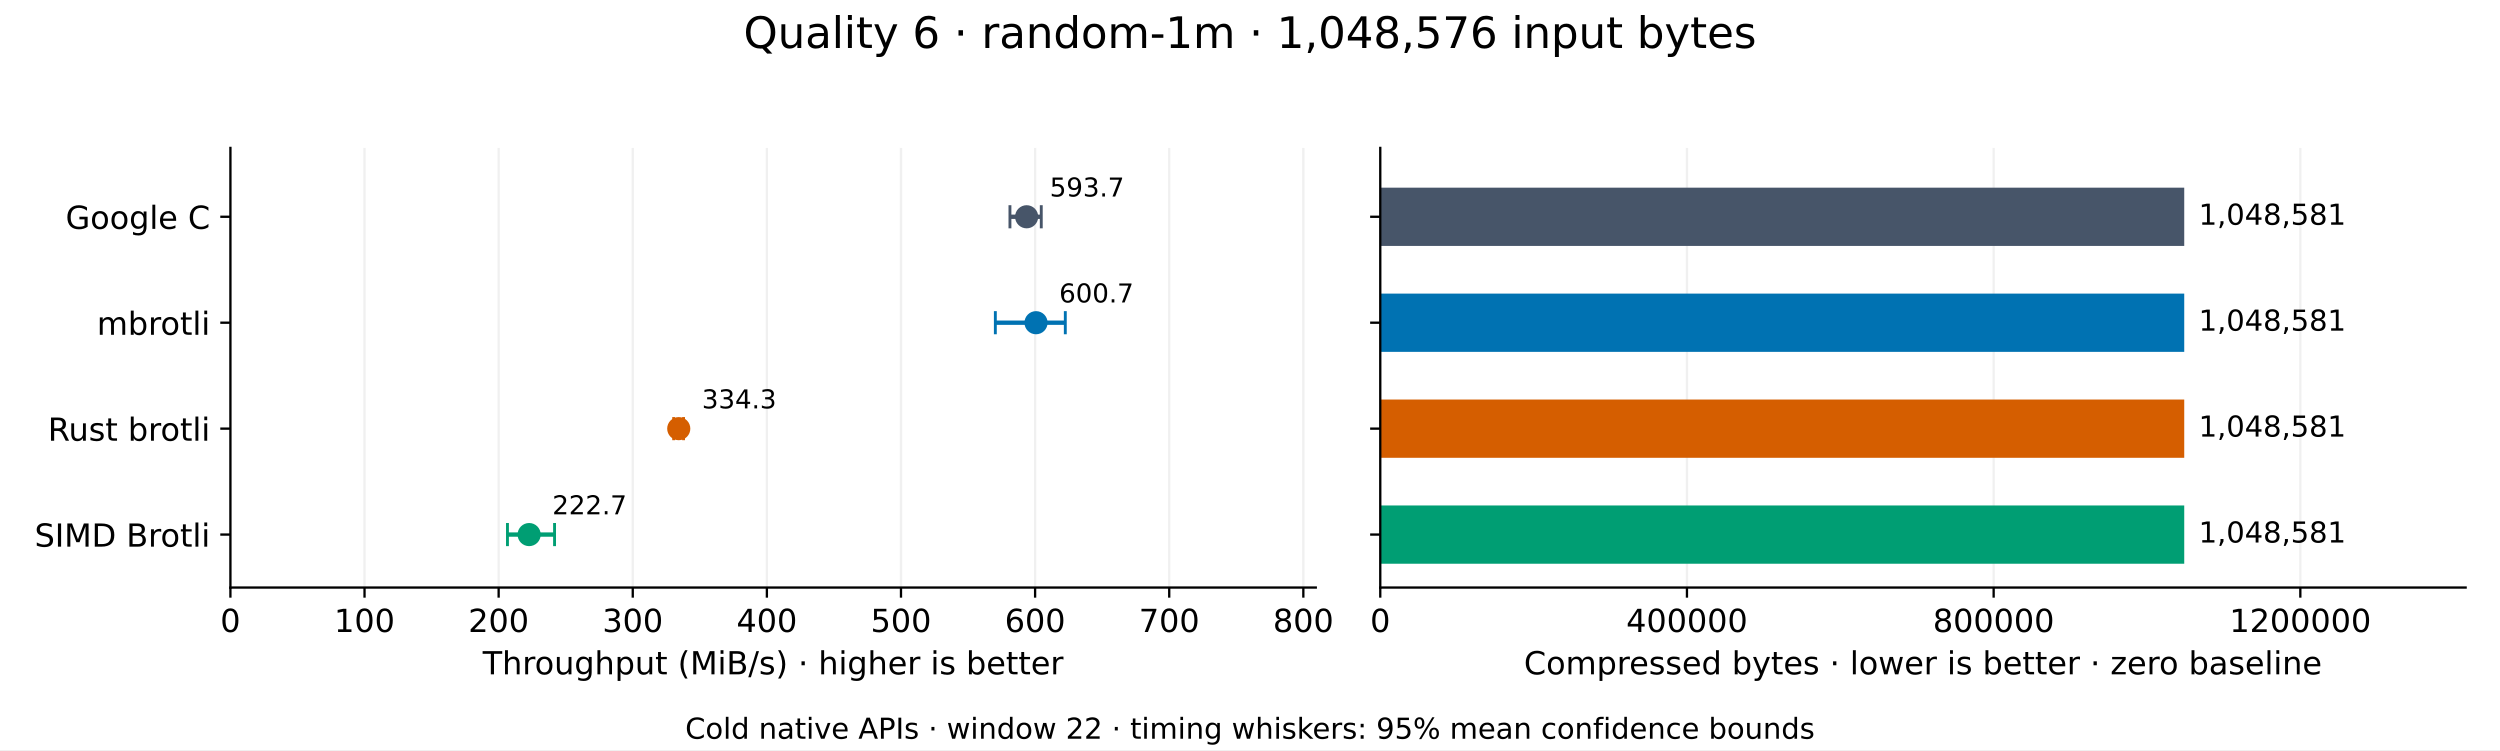
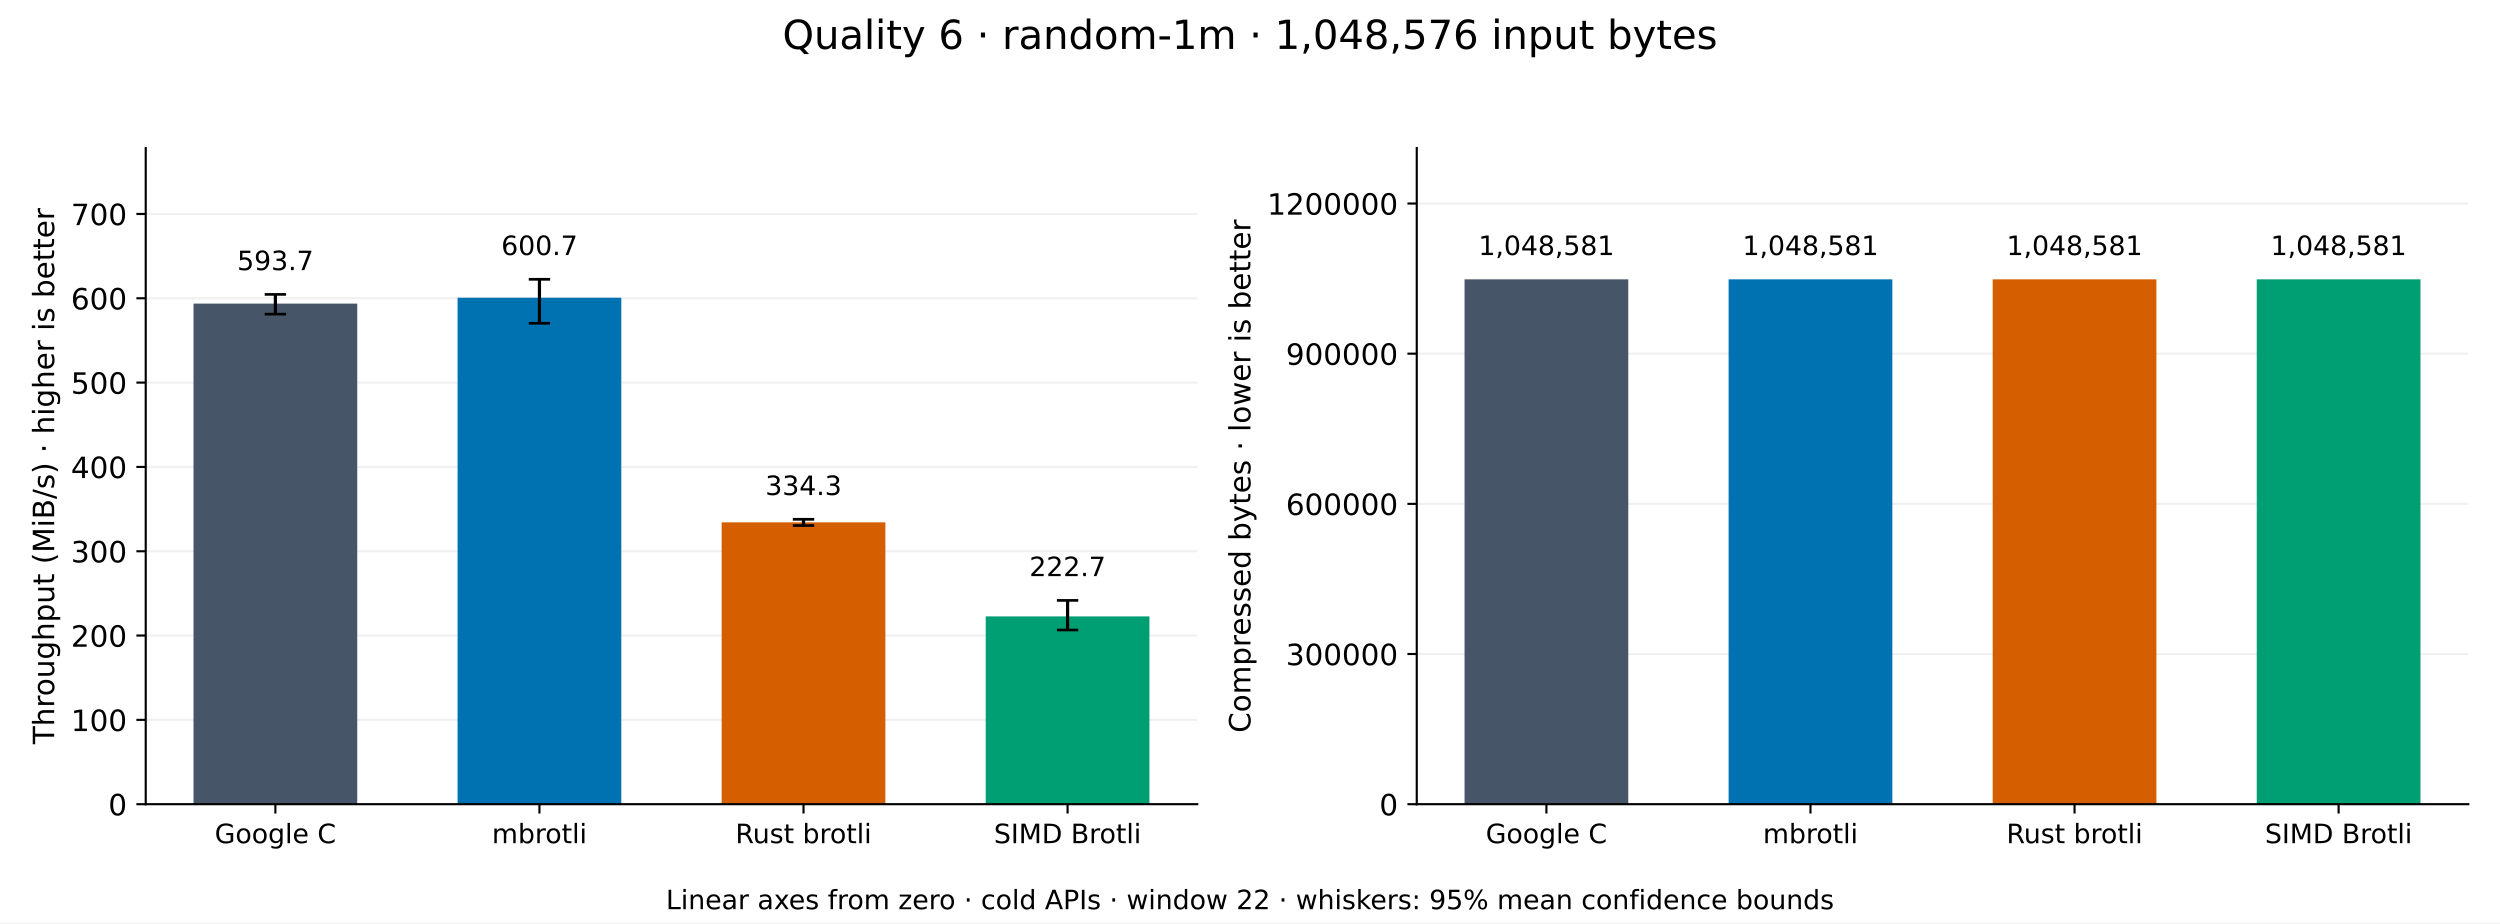
- <svg xmlns="http://www.w3.org/2000/svg" xmlns:xlink="http://www.w3.org/1999/xlink" width="864pt" height="259.2pt" viewBox="0 0 864 259.2" version="1.1">
+ <svg xmlns="http://www.w3.org/2000/svg" xmlns:xlink="http://www.w3.org/1999/xlink" width="936pt" height="345.6pt" viewBox="0 0 936 345.6" version="1.1">
  <defs>
    <style type="text/css">*{stroke-linejoin: round; stroke-linecap: butt}</style>
  </defs>
  <g id="figure_1">
    <g id="patch_1">
-       <path d="M 0 259.2  L 864 259.2  L 864 0  L 0 0  z " style="fill: #ffffff" />
+       <path d="M 0 345.6  L 936 345.6  L 936 0  L 0 0  z " style="fill: #ffffff" />
    </g>
    <g id="axes_1">
      <g id="patch_2">
-         <path d="M 79.63 203.056  L 454.731 203.056  L 454.731 51.12  L 79.63 51.12  z " style="fill: #ffffff" />
+         <path d="M 54.56 301.088  L 448.245 301.088  L 448.245 55.44  L 54.56 55.44  z " style="fill: #ffffff" />
      </g>
      <g id="matplotlib.axis_1">
        <g id="xtick_1">
          <g id="line2d_1">
-             <path d="M 79.63 203.056  L 79.63 51.12  " clip-path="url(#p9a1b1572ec)" style="fill: none; stroke: #b0b0b0; stroke-opacity: 0.18; stroke-width: 0.8; stroke-linecap: square" />
-           </g>
-           <g id="line2d_2">
            <defs>
              <path id="m3d63aaa0ea" d="M 0 0  L 0 3.5  " style="stroke: #000000; stroke-width: 0.8" />
            </defs>
            <g>
-               <use xlink:href="#m3d63aaa0ea" x="79.63" y="203.056" style="stroke: #000000; stroke-width: 0.8" />
+               <use xlink:href="#m3d63aaa0ea" x="103.103" y="301.088" style="stroke: #000000; stroke-width: 0.8" />
            </g>
          </g>
          <g id="text_1">
-             <text style="font-size: 11px; font-family: 'DejaVu Sans', 'Bitstream Vera Sans', 'Computer Modern Sans Serif', 'Lucida Grande', 'Verdana', 'Geneva', 'Lucid', 'Arial', 'Helvetica', 'Avant Garde', sans-serif; text-anchor: middle" x="79.63" y="218.414" transform="rotate(-0 79.63 218.4143)">0</text>
+             <text style="font-size: 10px; font-family: 'DejaVu Sans', 'Bitstream Vera Sans', 'Computer Modern Sans Serif', 'Lucida Grande', 'Verdana', 'Geneva', 'Lucid', 'Arial', 'Helvetica', 'Avant Garde', sans-serif; text-anchor: middle" x="103.103" y="315.686" transform="rotate(-0 103.1033 315.6864)">Google C</text>
          </g>
        </g>
        <g id="xtick_2">
+           <g id="line2d_2">
+             <g>
+               <use xlink:href="#m3d63aaa0ea" x="201.969" y="301.088" style="stroke: #000000; stroke-width: 0.8" />
+             </g>
+           </g>
+           <g id="text_2">
+             <text style="font-size: 10px; font-family: 'DejaVu Sans', 'Bitstream Vera Sans', 'Computer Modern Sans Serif', 'Lucida Grande', 'Verdana', 'Geneva', 'Lucid', 'Arial', 'Helvetica', 'Avant Garde', sans-serif; text-anchor: middle" x="201.969" y="315.686" transform="rotate(-0 201.9694 315.6864)">mbrotli</text>
+           </g>
+         </g>
+         <g id="xtick_3">
          <g id="line2d_3">
-             <path d="M 125.98 203.056  L 125.98 51.12  " clip-path="url(#p9a1b1572ec)" style="fill: none; stroke: #b0b0b0; stroke-opacity: 0.18; stroke-width: 0.8; stroke-linecap: square" />
-           </g>
+             <g>
+               <use xlink:href="#m3d63aaa0ea" x="300.836" y="301.088" style="stroke: #000000; stroke-width: 0.8" />
+             </g>
+           </g>
+           <g id="text_3">
+             <text style="font-size: 10px; font-family: 'DejaVu Sans', 'Bitstream Vera Sans', 'Computer Modern Sans Serif', 'Lucida Grande', 'Verdana', 'Geneva', 'Lucid', 'Arial', 'Helvetica', 'Avant Garde', sans-serif; text-anchor: middle" x="300.836" y="315.686" transform="rotate(-0 300.8356 315.6864)">Rust brotli</text>
+           </g>
+         </g>
+         <g id="xtick_4">
          <g id="line2d_4">
            <g>
-               <use xlink:href="#m3d63aaa0ea" x="125.98" y="203.056" style="stroke: #000000; stroke-width: 0.8" />
-             </g>
-           </g>
-           <g id="text_2">
-             <text style="font-size: 11px; font-family: 'DejaVu Sans', 'Bitstream Vera Sans', 'Computer Modern Sans Serif', 'Lucida Grande', 'Verdana', 'Geneva', 'Lucid', 'Arial', 'Helvetica', 'Avant Garde', sans-serif; text-anchor: middle" x="125.98" y="218.414" transform="rotate(-0 125.9804 218.4143)">100</text>
-           </g>
-         </g>
-         <g id="xtick_3">
-           <g id="line2d_5">
-             <path d="M 172.331 203.056  L 172.331 51.12  " clip-path="url(#p9a1b1572ec)" style="fill: none; stroke: #b0b0b0; stroke-opacity: 0.18; stroke-width: 0.8; stroke-linecap: square" />
-           </g>
-           <g id="line2d_6">
-             <g>
-               <use xlink:href="#m3d63aaa0ea" x="172.331" y="203.056" style="stroke: #000000; stroke-width: 0.8" />
-             </g>
-           </g>
-           <g id="text_3">
-             <text style="font-size: 11px; font-family: 'DejaVu Sans', 'Bitstream Vera Sans', 'Computer Modern Sans Serif', 'Lucida Grande', 'Verdana', 'Geneva', 'Lucid', 'Arial', 'Helvetica', 'Avant Garde', sans-serif; text-anchor: middle" x="172.331" y="218.414" transform="rotate(-0 172.3308 218.4143)">200</text>
-           </g>
-         </g>
-         <g id="xtick_4">
-           <g id="line2d_7">
-             <path d="M 218.681 203.056  L 218.681 51.12  " clip-path="url(#p9a1b1572ec)" style="fill: none; stroke: #b0b0b0; stroke-opacity: 0.18; stroke-width: 0.8; stroke-linecap: square" />
-           </g>
-           <g id="line2d_8">
-             <g>
-               <use xlink:href="#m3d63aaa0ea" x="218.681" y="203.056" style="stroke: #000000; stroke-width: 0.8" />
+               <use xlink:href="#m3d63aaa0ea" x="399.702" y="301.088" style="stroke: #000000; stroke-width: 0.8" />
            </g>
          </g>
          <g id="text_4">
-             <text style="font-size: 11px; font-family: 'DejaVu Sans', 'Bitstream Vera Sans', 'Computer Modern Sans Serif', 'Lucida Grande', 'Verdana', 'Geneva', 'Lucid', 'Arial', 'Helvetica', 'Avant Garde', sans-serif; text-anchor: middle" x="218.681" y="218.414" transform="rotate(-0 218.6812 218.4143)">300</text>
-           </g>
-         </g>
-         <g id="xtick_5">
-           <g id="line2d_9">
-             <path d="M 265.032 203.056  L 265.032 51.12  " clip-path="url(#p9a1b1572ec)" style="fill: none; stroke: #b0b0b0; stroke-opacity: 0.18; stroke-width: 0.8; stroke-linecap: square" />
-           </g>
-           <g id="line2d_10">
-             <g>
-               <use xlink:href="#m3d63aaa0ea" x="265.032" y="203.056" style="stroke: #000000; stroke-width: 0.8" />
-             </g>
-           </g>
-           <g id="text_5">
-             <text style="font-size: 11px; font-family: 'DejaVu Sans', 'Bitstream Vera Sans', 'Computer Modern Sans Serif', 'Lucida Grande', 'Verdana', 'Geneva', 'Lucid', 'Arial', 'Helvetica', 'Avant Garde', sans-serif; text-anchor: middle" x="265.032" y="218.414" transform="rotate(-0 265.0316 218.4143)">400</text>
-           </g>
-         </g>
-         <g id="xtick_6">
-           <g id="line2d_11">
-             <path d="M 311.382 203.056  L 311.382 51.12  " clip-path="url(#p9a1b1572ec)" style="fill: none; stroke: #b0b0b0; stroke-opacity: 0.18; stroke-width: 0.8; stroke-linecap: square" />
-           </g>
-           <g id="line2d_12">
-             <g>
-               <use xlink:href="#m3d63aaa0ea" x="311.382" y="203.056" style="stroke: #000000; stroke-width: 0.8" />
-             </g>
-           </g>
-           <g id="text_6">
-             <text style="font-size: 11px; font-family: 'DejaVu Sans', 'Bitstream Vera Sans', 'Computer Modern Sans Serif', 'Lucida Grande', 'Verdana', 'Geneva', 'Lucid', 'Arial', 'Helvetica', 'Avant Garde', sans-serif; text-anchor: middle" x="311.382" y="218.414" transform="rotate(-0 311.382 218.4143)">500</text>
-           </g>
-         </g>
-         <g id="xtick_7">
-           <g id="line2d_13">
-             <path d="M 357.732 203.056  L 357.732 51.12  " clip-path="url(#p9a1b1572ec)" style="fill: none; stroke: #b0b0b0; stroke-opacity: 0.18; stroke-width: 0.8; stroke-linecap: square" />
-           </g>
-           <g id="line2d_14">
-             <g>
-               <use xlink:href="#m3d63aaa0ea" x="357.732" y="203.056" style="stroke: #000000; stroke-width: 0.8" />
-             </g>
-           </g>
-           <g id="text_7">
-             <text style="font-size: 11px; font-family: 'DejaVu Sans', 'Bitstream Vera Sans', 'Computer Modern Sans Serif', 'Lucida Grande', 'Verdana', 'Geneva', 'Lucid', 'Arial', 'Helvetica', 'Avant Garde', sans-serif; text-anchor: middle" x="357.732" y="218.414" transform="rotate(-0 357.7324 218.4143)">600</text>
-           </g>
-         </g>
-         <g id="xtick_8">
-           <g id="line2d_15">
-             <path d="M 404.083 203.056  L 404.083 51.12  " clip-path="url(#p9a1b1572ec)" style="fill: none; stroke: #b0b0b0; stroke-opacity: 0.18; stroke-width: 0.8; stroke-linecap: square" />
-           </g>
-           <g id="line2d_16">
-             <g>
-               <use xlink:href="#m3d63aaa0ea" x="404.083" y="203.056" style="stroke: #000000; stroke-width: 0.8" />
-             </g>
-           </g>
-           <g id="text_8">
-             <text style="font-size: 11px; font-family: 'DejaVu Sans', 'Bitstream Vera Sans', 'Computer Modern Sans Serif', 'Lucida Grande', 'Verdana', 'Geneva', 'Lucid', 'Arial', 'Helvetica', 'Avant Garde', sans-serif; text-anchor: middle" x="404.083" y="218.414" transform="rotate(-0 404.0828 218.4143)">700</text>
-           </g>
-         </g>
-         <g id="xtick_9">
-           <g id="line2d_17">
-             <path d="M 450.433 203.056  L 450.433 51.12  " clip-path="url(#p9a1b1572ec)" style="fill: none; stroke: #b0b0b0; stroke-opacity: 0.18; stroke-width: 0.8; stroke-linecap: square" />
-           </g>
-           <g id="line2d_18">
-             <g>
-               <use xlink:href="#m3d63aaa0ea" x="450.433" y="203.056" style="stroke: #000000; stroke-width: 0.8" />
-             </g>
-           </g>
-           <g id="text_9">
-             <text style="font-size: 11px; font-family: 'DejaVu Sans', 'Bitstream Vera Sans', 'Computer Modern Sans Serif', 'Lucida Grande', 'Verdana', 'Geneva', 'Lucid', 'Arial', 'Helvetica', 'Avant Garde', sans-serif; text-anchor: middle" x="450.433" y="218.414" transform="rotate(-0 450.4332 218.4143)">800</text>
-           </g>
-         </g>
-         <g id="text_10">
-           <text style="font-size: 11px; font-family: 'DejaVu Sans', 'Bitstream Vera Sans', 'Computer Modern Sans Serif', 'Lucida Grande', 'Verdana', 'Geneva', 'Lucid', 'Arial', 'Helvetica', 'Avant Garde', sans-serif; text-anchor: middle" x="267.181" y="233.06" transform="rotate(-0 267.1806 233.0602)">Throughput (MiB/s) · higher is better</text>
+             <text style="font-size: 10px; font-family: 'DejaVu Sans', 'Bitstream Vera Sans', 'Computer Modern Sans Serif', 'Lucida Grande', 'Verdana', 'Geneva', 'Lucid', 'Arial', 'Helvetica', 'Avant Garde', sans-serif; text-anchor: middle" x="399.702" y="315.686" transform="rotate(-0 399.7017 315.6864)">SIMD Brotli</text>
+           </g>
        </g>
      </g>
      <g id="matplotlib.axis_2">
        <g id="ytick_1">
-           <g id="line2d_19">
+           <g id="line2d_5">
+             <path d="M 54.56 301.088  L 448.245 301.088  " clip-path="url(#p6f4caeddb3)" style="fill: none; stroke: #b0b0b0; stroke-opacity: 0.18; stroke-width: 0.8; stroke-linecap: square" />
+           </g>
+           <g id="line2d_6">
            <defs>
              <path id="mb6c034703b" d="M 0 0  L -3.5 0  " style="stroke: #000000; stroke-width: 0.8" />
            </defs>
            <g>
-               <use xlink:href="#mb6c034703b" x="79.63" y="74.917" style="stroke: #000000; stroke-width: 0.8" />
+               <use xlink:href="#mb6c034703b" x="54.56" y="301.088" style="stroke: #000000; stroke-width: 0.8" />
+             </g>
+           </g>
+           <g id="text_5">
+             <text style="font-size: 11px; font-family: 'DejaVu Sans', 'Bitstream Vera Sans', 'Computer Modern Sans Serif', 'Lucida Grande', 'Verdana', 'Geneva', 'Lucid', 'Arial', 'Helvetica', 'Avant Garde', sans-serif; text-anchor: end" x="47.56" y="305.267" transform="rotate(-0 47.56 305.2671)">0</text>
+           </g>
+         </g>
+         <g id="ytick_2">
+           <g id="line2d_7">
+             <path d="M 54.56 269.52  L 448.245 269.52  " clip-path="url(#p6f4caeddb3)" style="fill: none; stroke: #b0b0b0; stroke-opacity: 0.18; stroke-width: 0.8; stroke-linecap: square" />
+           </g>
+           <g id="line2d_8">
+             <g>
+               <use xlink:href="#mb6c034703b" x="54.56" y="269.52" style="stroke: #000000; stroke-width: 0.8" />
+             </g>
+           </g>
+           <g id="text_6">
+             <text style="font-size: 11px; font-family: 'DejaVu Sans', 'Bitstream Vera Sans', 'Computer Modern Sans Serif', 'Lucida Grande', 'Verdana', 'Geneva', 'Lucid', 'Arial', 'Helvetica', 'Avant Garde', sans-serif; text-anchor: end" x="47.56" y="273.699" transform="rotate(-0 47.56 273.6988)">100</text>
+           </g>
+         </g>
+         <g id="ytick_3">
+           <g id="line2d_9">
+             <path d="M 54.56 237.951  L 448.245 237.951  " clip-path="url(#p6f4caeddb3)" style="fill: none; stroke: #b0b0b0; stroke-opacity: 0.18; stroke-width: 0.8; stroke-linecap: square" />
+           </g>
+           <g id="line2d_10">
+             <g>
+               <use xlink:href="#mb6c034703b" x="54.56" y="237.951" style="stroke: #000000; stroke-width: 0.8" />
+             </g>
+           </g>
+           <g id="text_7">
+             <text style="font-size: 11px; font-family: 'DejaVu Sans', 'Bitstream Vera Sans', 'Computer Modern Sans Serif', 'Lucida Grande', 'Verdana', 'Geneva', 'Lucid', 'Arial', 'Helvetica', 'Avant Garde', sans-serif; text-anchor: end" x="47.56" y="242.131" transform="rotate(-0 47.56 242.1305)">200</text>
+           </g>
+         </g>
+         <g id="ytick_4">
+           <g id="line2d_11">
+             <path d="M 54.56 206.383  L 448.245 206.383  " clip-path="url(#p6f4caeddb3)" style="fill: none; stroke: #b0b0b0; stroke-opacity: 0.18; stroke-width: 0.8; stroke-linecap: square" />
+           </g>
+           <g id="line2d_12">
+             <g>
+               <use xlink:href="#mb6c034703b" x="54.56" y="206.383" style="stroke: #000000; stroke-width: 0.8" />
+             </g>
+           </g>
+           <g id="text_8">
+             <text style="font-size: 11px; font-family: 'DejaVu Sans', 'Bitstream Vera Sans', 'Computer Modern Sans Serif', 'Lucida Grande', 'Verdana', 'Geneva', 'Lucid', 'Arial', 'Helvetica', 'Avant Garde', sans-serif; text-anchor: end" x="47.56" y="210.562" transform="rotate(-0 47.56 210.5622)">300</text>
+           </g>
+         </g>
+         <g id="ytick_5">
+           <g id="line2d_13">
+             <path d="M 54.56 174.815  L 448.245 174.815  " clip-path="url(#p6f4caeddb3)" style="fill: none; stroke: #b0b0b0; stroke-opacity: 0.18; stroke-width: 0.8; stroke-linecap: square" />
+           </g>
+           <g id="line2d_14">
+             <g>
+               <use xlink:href="#mb6c034703b" x="54.56" y="174.815" style="stroke: #000000; stroke-width: 0.8" />
+             </g>
+           </g>
+           <g id="text_9">
+             <text style="font-size: 11px; font-family: 'DejaVu Sans', 'Bitstream Vera Sans', 'Computer Modern Sans Serif', 'Lucida Grande', 'Verdana', 'Geneva', 'Lucid', 'Arial', 'Helvetica', 'Avant Garde', sans-serif; text-anchor: end" x="47.56" y="178.994" transform="rotate(-0 47.56 178.9939)">400</text>
+           </g>
+         </g>
+         <g id="ytick_6">
+           <g id="line2d_15">
+             <path d="M 54.56 143.246  L 448.245 143.246  " clip-path="url(#p6f4caeddb3)" style="fill: none; stroke: #b0b0b0; stroke-opacity: 0.18; stroke-width: 0.8; stroke-linecap: square" />
+           </g>
+           <g id="line2d_16">
+             <g>
+               <use xlink:href="#mb6c034703b" x="54.56" y="143.246" style="stroke: #000000; stroke-width: 0.8" />
+             </g>
+           </g>
+           <g id="text_10">
+             <text style="font-size: 11px; font-family: 'DejaVu Sans', 'Bitstream Vera Sans', 'Computer Modern Sans Serif', 'Lucida Grande', 'Verdana', 'Geneva', 'Lucid', 'Arial', 'Helvetica', 'Avant Garde', sans-serif; text-anchor: end" x="47.56" y="147.426" transform="rotate(-0 47.56 147.4255)">500</text>
+           </g>
+         </g>
+         <g id="ytick_7">
+           <g id="line2d_17">
+             <path d="M 54.56 111.678  L 448.245 111.678  " clip-path="url(#p6f4caeddb3)" style="fill: none; stroke: #b0b0b0; stroke-opacity: 0.18; stroke-width: 0.8; stroke-linecap: square" />
+           </g>
+           <g id="line2d_18">
+             <g>
+               <use xlink:href="#mb6c034703b" x="54.56" y="111.678" style="stroke: #000000; stroke-width: 0.8" />
            </g>
          </g>
          <g id="text_11">
-             <text style="font-size: 11px; font-family: 'DejaVu Sans', 'Bitstream Vera Sans', 'Computer Modern Sans Serif', 'Lucida Grande', 'Verdana', 'Geneva', 'Lucid', 'Arial', 'Helvetica', 'Avant Garde', sans-serif; text-anchor: end" x="72.63" y="79.096" transform="rotate(-0 72.63 79.09634)">Google C</text>
-           </g>
-         </g>
-         <g id="ytick_2">
+             <text style="font-size: 11px; font-family: 'DejaVu Sans', 'Bitstream Vera Sans', 'Computer Modern Sans Serif', 'Lucida Grande', 'Verdana', 'Geneva', 'Lucid', 'Arial', 'Helvetica', 'Avant Garde', sans-serif; text-anchor: end" x="47.56" y="115.857" transform="rotate(-0 47.56 115.8572)">600</text>
+           </g>
+         </g>
+         <g id="ytick_8">
+           <g id="line2d_19">
+             <path d="M 54.56 80.11  L 448.245 80.11  " clip-path="url(#p6f4caeddb3)" style="fill: none; stroke: #b0b0b0; stroke-opacity: 0.18; stroke-width: 0.8; stroke-linecap: square" />
+           </g>
          <g id="line2d_20">
            <g>
-               <use xlink:href="#mb6c034703b" x="79.63" y="111.528" style="stroke: #000000; stroke-width: 0.8" />
+               <use xlink:href="#mb6c034703b" x="54.56" y="80.11" style="stroke: #000000; stroke-width: 0.8" />
            </g>
          </g>
          <g id="text_12">
-             <text style="font-size: 11px; font-family: 'DejaVu Sans', 'Bitstream Vera Sans', 'Computer Modern Sans Serif', 'Lucida Grande', 'Verdana', 'Geneva', 'Lucid', 'Arial', 'Helvetica', 'Avant Garde', sans-serif; text-anchor: end" x="72.63" y="115.707" transform="rotate(-0 72.63 115.7074)">mbrotli</text>
-           </g>
-         </g>
-         <g id="ytick_3">
-           <g id="line2d_21">
-             <g>
-               <use xlink:href="#mb6c034703b" x="79.63" y="148.139" style="stroke: #000000; stroke-width: 0.8" />
-             </g>
-           </g>
-           <g id="text_13">
-             <text style="font-size: 11px; font-family: 'DejaVu Sans', 'Bitstream Vera Sans', 'Computer Modern Sans Serif', 'Lucida Grande', 'Verdana', 'Geneva', 'Lucid', 'Arial', 'Helvetica', 'Avant Garde', sans-serif; text-anchor: end" x="72.63" y="152.319" transform="rotate(-0 72.63 152.3185)">Rust brotli</text>
-           </g>
-         </g>
-         <g id="ytick_4">
-           <g id="line2d_22">
-             <g>
-               <use xlink:href="#mb6c034703b" x="79.63" y="184.75" style="stroke: #000000; stroke-width: 0.8" />
-             </g>
-           </g>
-           <g id="text_14">
-             <text style="font-size: 11px; font-family: 'DejaVu Sans', 'Bitstream Vera Sans', 'Computer Modern Sans Serif', 'Lucida Grande', 'Verdana', 'Geneva', 'Lucid', 'Arial', 'Helvetica', 'Avant Garde', sans-serif; text-anchor: end" x="72.63" y="188.93" transform="rotate(-0 72.63 188.9296)">SIMD Brotli</text>
-           </g>
-         </g>
+             <text style="font-size: 11px; font-family: 'DejaVu Sans', 'Bitstream Vera Sans', 'Computer Modern Sans Serif', 'Lucida Grande', 'Verdana', 'Geneva', 'Lucid', 'Arial', 'Helvetica', 'Avant Garde', sans-serif; text-anchor: end" x="47.56" y="84.289" transform="rotate(-0 47.56 84.28891)">700</text>
+           </g>
+         </g>
+         <g id="text_13">
+           <text style="font-size: 11px; font-family: 'DejaVu Sans', 'Bitstream Vera Sans', 'Computer Modern Sans Serif', 'Lucida Grande', 'Verdana', 'Geneva', 'Lucid', 'Arial', 'Helvetica', 'Avant Garde', sans-serif; text-anchor: middle" x="20.276" y="178.264" transform="rotate(-90 20.27609 178.264)">Throughput (MiB/s) · higher is better</text>
+         </g>
+       </g>
+       <g id="patch_3">
+         <path d="M 72.455 301.088  L 133.752 301.088  L 133.752 113.671  L 72.455 113.671  z " clip-path="url(#p6f4caeddb3)" style="fill: #475569" />
+       </g>
+       <g id="patch_4">
+         <path d="M 171.321 301.088  L 232.618 301.088  L 232.618 111.462  L 171.321 111.462  z " clip-path="url(#p6f4caeddb3)" style="fill: #0072b2" />
+       </g>
+       <g id="patch_5">
+         <path d="M 270.187 301.088  L 331.484 301.088  L 331.484 195.558  L 270.187 195.558  z " clip-path="url(#p6f4caeddb3)" style="fill: #d55e00" />
+       </g>
+       <g id="patch_6">
+         <path d="M 369.053 301.088  L 430.35 301.088  L 430.35 230.773  L 369.053 230.773  z " clip-path="url(#p6f4caeddb3)" style="fill: #009e73" />
      </g>
      <g id="LineCollection_1">
-         <path d="M 349.036 74.917  L 359.863 74.917  " clip-path="url(#p9a1b1572ec)" style="fill: none; stroke: #475569; stroke-width: 1.5" />
-       </g>
-       <g id="line2d_23">
+         <path d="M 103.103 117.601  L 103.103 110.227  " clip-path="url(#p6f4caeddb3)" style="fill: none; stroke: #000000; stroke-width: 1.2" />
+         <path d="M 201.969 121.037  L 201.969 104.57  " clip-path="url(#p6f4caeddb3)" style="fill: none; stroke: #000000; stroke-width: 1.2" />
+         <path d="M 300.836 196.751  L 300.836 194.426  " clip-path="url(#p6f4caeddb3)" style="fill: none; stroke: #000000; stroke-width: 1.2" />
+         <path d="M 399.702 235.876  L 399.702 224.791  " clip-path="url(#p6f4caeddb3)" style="fill: none; stroke: #000000; stroke-width: 1.2" />
+       </g>
+       <g id="line2d_21">
        <defs>
-           <path id="m343819dc6d" d="M 0 4  L 0 -4  " style="stroke: #475569" />
+           <path id="ma4d3aa00d3" d="M 4 0  L -4 -0  " style="stroke: #000000" />
        </defs>
-         <g clip-path="url(#p9a1b1572ec)">
-           <use xlink:href="#m343819dc6d" x="349.036" y="74.917" style="fill: #475569; stroke: #475569" />
-         </g>
-       </g>
-       <g id="line2d_24">
-         <g clip-path="url(#p9a1b1572ec)">
-           <use xlink:href="#m343819dc6d" x="359.863" y="74.917" style="fill: #475569; stroke: #475569" />
-         </g>
-       </g>
-       <g id="LineCollection_2">
-         <path d="M 343.991 111.528  L 368.169 111.528  " clip-path="url(#p9a1b1572ec)" style="fill: none; stroke: #0072b2; stroke-width: 1.5" />
-       </g>
-       <g id="line2d_25">
-         <defs>
-           <path id="mbccd0b833d" d="M 0 4  L 0 -4  " style="stroke: #0072b2" />
-         </defs>
-         <g clip-path="url(#p9a1b1572ec)">
-           <use xlink:href="#mbccd0b833d" x="343.991" y="111.528" style="fill: #0072b2; stroke: #0072b2" />
-         </g>
-       </g>
-       <g id="line2d_26">
-         <g clip-path="url(#p9a1b1572ec)">
-           <use xlink:href="#mbccd0b833d" x="368.169" y="111.528" style="fill: #0072b2; stroke: #0072b2" />
-         </g>
-       </g>
-       <g id="LineCollection_3">
-         <path d="M 232.824 148.139  L 236.237 148.139  " clip-path="url(#p9a1b1572ec)" style="fill: none; stroke: #d55e00; stroke-width: 1.5" />
-       </g>
-       <g id="line2d_27">
-         <defs>
-           <path id="mb9350045ea" d="M 0 4  L 0 -4  " style="stroke: #d55e00" />
-         </defs>
-         <g clip-path="url(#p9a1b1572ec)">
-           <use xlink:href="#mb9350045ea" x="232.824" y="148.139" style="fill: #d55e00; stroke: #d55e00" />
-         </g>
-       </g>
-       <g id="line2d_28">
-         <g clip-path="url(#p9a1b1572ec)">
-           <use xlink:href="#mb9350045ea" x="236.237" y="148.139" style="fill: #d55e00; stroke: #d55e00" />
-         </g>
-       </g>
-       <g id="LineCollection_4">
-         <path d="M 175.378 184.75  L 191.654 184.75  " clip-path="url(#p9a1b1572ec)" style="fill: none; stroke: #009e73; stroke-width: 1.5" />
-       </g>
-       <g id="line2d_29">
-         <defs>
-           <path id="md20e1c9300" d="M 0 4  L 0 -4  " style="stroke: #009e73" />
-         </defs>
-         <g clip-path="url(#p9a1b1572ec)">
-           <use xlink:href="#md20e1c9300" x="175.378" y="184.75" style="fill: #009e73; stroke: #009e73" />
-         </g>
-       </g>
-       <g id="line2d_30">
-         <g clip-path="url(#p9a1b1572ec)">
-           <use xlink:href="#md20e1c9300" x="191.654" y="184.75" style="fill: #009e73; stroke: #009e73" />
-         </g>
-       </g>
-       <g id="line2d_31">
-         <defs>
-           <path id="m01b95809ec" d="M 0 3.5  C 0.928 3.5 1.819 3.131 2.475 2.475  C 3.131 1.819 3.5 0.928 3.5 0  C 3.5 -0.928 3.131 -1.819 2.475 -2.475  C 1.819 -3.131 0.928 -3.5 0 -3.5  C -0.928 -3.5 -1.819 -3.131 -2.475 -2.475  C -3.131 -1.819 -3.5 -0.928 -3.5 0  C -3.5 0.928 -3.131 1.819 -2.475 2.475  C -1.819 3.131 -0.928 3.5 0 3.5  z " style="stroke: #475569" />
-         </defs>
-         <g clip-path="url(#p9a1b1572ec)">
-           <use xlink:href="#m01b95809ec" x="354.806" y="74.917" style="fill: #475569; stroke: #475569" />
-         </g>
-       </g>
-       <g id="line2d_32">
-         <defs>
-           <path id="mf6860e5754" d="M 0 3.5  C 0.928 3.5 1.819 3.131 2.475 2.475  C 3.131 1.819 3.5 0.928 3.5 0  C 3.5 -0.928 3.131 -1.819 2.475 -2.475  C 1.819 -3.131 0.928 -3.5 0 -3.5  C -0.928 -3.5 -1.819 -3.131 -2.475 -2.475  C -3.131 -1.819 -3.5 -0.928 -3.5 0  C -3.5 0.928 -3.131 1.819 -2.475 2.475  C -1.819 3.131 -0.928 3.5 0 3.5  z " style="stroke: #0072b2" />
-         </defs>
-         <g clip-path="url(#p9a1b1572ec)">
-           <use xlink:href="#mf6860e5754" x="358.049" y="111.528" style="fill: #0072b2; stroke: #0072b2" />
-         </g>
-       </g>
-       <g id="line2d_33">
-         <defs>
-           <path id="m3789e0fa28" d="M 0 3.5  C 0.928 3.5 1.819 3.131 2.475 2.475  C 3.131 1.819 3.5 0.928 3.5 0  C 3.5 -0.928 3.131 -1.819 2.475 -2.475  C 1.819 -3.131 0.928 -3.5 0 -3.5  C -0.928 -3.5 -1.819 -3.131 -2.475 -2.475  C -3.131 -1.819 -3.5 -0.928 -3.5 0  C -3.5 0.928 -3.131 1.819 -2.475 2.475  C -1.819 3.131 -0.928 3.5 0 3.5  z " style="stroke: #d55e00" />
-         </defs>
-         <g clip-path="url(#p9a1b1572ec)">
-           <use xlink:href="#m3789e0fa28" x="234.575" y="148.139" style="fill: #d55e00; stroke: #d55e00" />
-         </g>
-       </g>
-       <g id="line2d_34">
-         <defs>
-           <path id="m137a43ea54" d="M 0 3.5  C 0.928 3.5 1.819 3.131 2.475 2.475  C 3.131 1.819 3.5 0.928 3.5 0  C 3.5 -0.928 3.131 -1.819 2.475 -2.475  C 1.819 -3.131 0.928 -3.5 0 -3.5  C -0.928 -3.5 -1.819 -3.131 -2.475 -2.475  C -3.131 -1.819 -3.5 -0.928 -3.5 0  C -3.5 0.928 -3.131 1.819 -2.475 2.475  C -1.819 3.131 -0.928 3.5 0 3.5  z " style="stroke: #009e73" />
-         </defs>
-         <g clip-path="url(#p9a1b1572ec)">
-           <use xlink:href="#m137a43ea54" x="182.87" y="184.75" style="fill: #009e73; stroke: #009e73" />
-         </g>
-       </g>
-       <g id="patch_3">
-         <path d="M 79.63 203.056  L 79.63 51.12  " style="fill: none; stroke: #000000; stroke-width: 0.8; stroke-linejoin: miter; stroke-linecap: square" />
-       </g>
-       <g id="patch_4">
-         <path d="M 79.63 203.056  L 454.731 203.056  " style="fill: none; stroke: #000000; stroke-width: 0.8; stroke-linejoin: miter; stroke-linecap: square" />
+         <g clip-path="url(#p6f4caeddb3)">
+           <use xlink:href="#ma4d3aa00d3" x="103.103" y="117.601" style="fill: #1f77b4; stroke: #000000" />
+           <use xlink:href="#ma4d3aa00d3" x="201.969" y="121.037" style="fill: #1f77b4; stroke: #000000" />
+           <use xlink:href="#ma4d3aa00d3" x="300.836" y="196.751" style="fill: #1f77b4; stroke: #000000" />
+           <use xlink:href="#ma4d3aa00d3" x="399.702" y="235.876" style="fill: #1f77b4; stroke: #000000" />
+         </g>
+       </g>
+       <g id="line2d_22">
+         <g clip-path="url(#p6f4caeddb3)">
+           <use xlink:href="#ma4d3aa00d3" x="103.103" y="110.227" style="fill: #1f77b4; stroke: #000000" />
+           <use xlink:href="#ma4d3aa00d3" x="201.969" y="104.57" style="fill: #1f77b4; stroke: #000000" />
+           <use xlink:href="#ma4d3aa00d3" x="300.836" y="194.426" style="fill: #1f77b4; stroke: #000000" />
+           <use xlink:href="#ma4d3aa00d3" x="399.702" y="224.791" style="fill: #1f77b4; stroke: #000000" />
+         </g>
+       </g>
+       <g id="patch_7">
+         <path d="M 54.56 301.088  L 54.56 55.44  " style="fill: none; stroke: #000000; stroke-width: 0.8; stroke-linejoin: miter; stroke-linecap: square" />
+       </g>
+       <g id="patch_8">
+         <path d="M 54.56 301.088  L 448.245 301.088  " style="fill: none; stroke: #000000; stroke-width: 0.8; stroke-linejoin: miter; stroke-linecap: square" />
+       </g>
+       <g id="text_14">
+         <g id="patch_9">
+           <path d="M 87.789 104.227  L 118.417 104.227  L 118.417 92.549  L 87.789 92.549  z " style="fill: #ffffff; opacity: 0.9" />
+         </g>
+         <text style="font-size: 10px; font-family: 'DejaVu Sans', 'Bitstream Vera Sans', 'Computer Modern Sans Serif', 'Lucida Grande', 'Verdana', 'Geneva', 'Lucid', 'Arial', 'Helvetica', 'Avant Garde', sans-serif; text-anchor: middle" x="103.103" y="101.147" transform="rotate(-0 103.1033 101.1474)">593.7</text>
      </g>
      <g id="text_15">
-         <text style="font-size: 9px; font-family: 'DejaVu Sans', 'Bitstream Vera Sans', 'Computer Modern Sans Serif', 'Lucida Grande', 'Verdana', 'Geneva', 'Lucid', 'Arial', 'Helvetica', 'Avant Garde', sans-serif; text-anchor: start" x="362.806" y="67.917" transform="rotate(-0 362.8061 67.9172)">593.7</text>
+         <g id="patch_10">
+           <path d="M 186.655 98.57  L 217.283 98.57  L 217.283 86.891  L 186.655 86.891  z " style="fill: #ffffff; opacity: 0.9" />
+         </g>
+         <text style="font-size: 10px; font-family: 'DejaVu Sans', 'Bitstream Vera Sans', 'Computer Modern Sans Serif', 'Lucida Grande', 'Verdana', 'Geneva', 'Lucid', 'Arial', 'Helvetica', 'Avant Garde', sans-serif; text-anchor: middle" x="201.969" y="95.49" transform="rotate(-0 201.9694 95.48991)">600.7</text>
      </g>
      <g id="text_16">
-         <text style="font-size: 9px; font-family: 'DejaVu Sans', 'Bitstream Vera Sans', 'Computer Modern Sans Serif', 'Lucida Grande', 'Verdana', 'Geneva', 'Lucid', 'Arial', 'Helvetica', 'Avant Garde', sans-serif; text-anchor: start" x="366.049" y="104.528" transform="rotate(-0 366.0492 104.5283)">600.7</text>
+         <g id="patch_11">
+           <path d="M 285.522 188.426  L 316.15 188.426  L 316.15 176.748  L 285.522 176.748  z " style="fill: #ffffff; opacity: 0.9" />
+         </g>
+         <text style="font-size: 10px; font-family: 'DejaVu Sans', 'Bitstream Vera Sans', 'Computer Modern Sans Serif', 'Lucida Grande', 'Verdana', 'Geneva', 'Lucid', 'Arial', 'Helvetica', 'Avant Garde', sans-serif; text-anchor: middle" x="300.836" y="185.346" transform="rotate(-0 300.8356 185.3461)">334.3</text>
      </g>
      <g id="text_17">
-         <text style="font-size: 9px; font-family: 'DejaVu Sans', 'Bitstream Vera Sans', 'Computer Modern Sans Serif', 'Lucida Grande', 'Verdana', 'Geneva', 'Lucid', 'Arial', 'Helvetica', 'Avant Garde', sans-serif; text-anchor: start" x="242.575" y="141.139" transform="rotate(-0 242.5753 141.1394)">334.3</text>
-       </g>
-       <g id="text_18">
-         <text style="font-size: 9px; font-family: 'DejaVu Sans', 'Bitstream Vera Sans', 'Computer Modern Sans Serif', 'Lucida Grande', 'Verdana', 'Geneva', 'Lucid', 'Arial', 'Helvetica', 'Avant Garde', sans-serif; text-anchor: start" x="190.87" y="177.75" transform="rotate(-0 190.8698 177.7505)">222.7</text>
+         <g id="patch_12">
+           <path d="M 384.388 218.791  L 415.016 218.791  L 415.016 207.113  L 384.388 207.113  z " style="fill: #ffffff; opacity: 0.9" />
+         </g>
+         <text style="font-size: 10px; font-family: 'DejaVu Sans', 'Bitstream Vera Sans', 'Computer Modern Sans Serif', 'Lucida Grande', 'Verdana', 'Geneva', 'Lucid', 'Arial', 'Helvetica', 'Avant Garde', sans-serif; text-anchor: middle" x="399.702" y="215.711" transform="rotate(-0 399.7017 215.7114)">222.7</text>
      </g>
    </g>
    <g id="axes_2">
-       <g id="patch_5">
-         <path d="M 477.019 203.056  L 852.12 203.056  L 852.12 51.12  L 477.019 51.12  z " style="fill: #ffffff" />
+       <g id="patch_13">
+         <path d="M 530.435 301.088  L 924.12 301.088  L 924.12 55.44  L 530.435 55.44  z " style="fill: #ffffff" />
      </g>
      <g id="matplotlib.axis_3">
-         <g id="xtick_10">
+         <g id="xtick_5">
+           <g id="line2d_23">
+             <g>
+               <use xlink:href="#m3d63aaa0ea" x="578.978" y="301.088" style="stroke: #000000; stroke-width: 0.8" />
+             </g>
+           </g>
+           <g id="text_18">
+             <text style="font-size: 10px; font-family: 'DejaVu Sans', 'Bitstream Vera Sans', 'Computer Modern Sans Serif', 'Lucida Grande', 'Verdana', 'Geneva', 'Lucid', 'Arial', 'Helvetica', 'Avant Garde', sans-serif; text-anchor: middle" x="578.978" y="315.686" transform="rotate(-0 578.9783 315.6864)">Google C</text>
+           </g>
+         </g>
+         <g id="xtick_6">
+           <g id="line2d_24">
+             <g>
+               <use xlink:href="#m3d63aaa0ea" x="677.844" y="301.088" style="stroke: #000000; stroke-width: 0.8" />
+             </g>
+           </g>
+           <g id="text_19">
+             <text style="font-size: 10px; font-family: 'DejaVu Sans', 'Bitstream Vera Sans', 'Computer Modern Sans Serif', 'Lucida Grande', 'Verdana', 'Geneva', 'Lucid', 'Arial', 'Helvetica', 'Avant Garde', sans-serif; text-anchor: middle" x="677.844" y="315.686" transform="rotate(-0 677.8444 315.6864)">mbrotli</text>
+           </g>
+         </g>
+         <g id="xtick_7">
+           <g id="line2d_25">
+             <g>
+               <use xlink:href="#m3d63aaa0ea" x="776.711" y="301.088" style="stroke: #000000; stroke-width: 0.8" />
+             </g>
+           </g>
+           <g id="text_20">
+             <text style="font-size: 10px; font-family: 'DejaVu Sans', 'Bitstream Vera Sans', 'Computer Modern Sans Serif', 'Lucida Grande', 'Verdana', 'Geneva', 'Lucid', 'Arial', 'Helvetica', 'Avant Garde', sans-serif; text-anchor: middle" x="776.711" y="315.686" transform="rotate(-0 776.7106 315.6864)">Rust brotli</text>
+           </g>
+         </g>
+         <g id="xtick_8">
+           <g id="line2d_26">
+             <g>
+               <use xlink:href="#m3d63aaa0ea" x="875.577" y="301.088" style="stroke: #000000; stroke-width: 0.8" />
+             </g>
+           </g>
+           <g id="text_21">
+             <text style="font-size: 10px; font-family: 'DejaVu Sans', 'Bitstream Vera Sans', 'Computer Modern Sans Serif', 'Lucida Grande', 'Verdana', 'Geneva', 'Lucid', 'Arial', 'Helvetica', 'Avant Garde', sans-serif; text-anchor: middle" x="875.577" y="315.686" transform="rotate(-0 875.5767 315.6864)">SIMD Brotli</text>
+           </g>
+         </g>
+       </g>
+       <g id="matplotlib.axis_4">
+         <g id="ytick_9">
+           <g id="line2d_27">
+             <path d="M 530.435 301.088  L 924.12 301.088  " clip-path="url(#pe91b26eef3)" style="fill: none; stroke: #b0b0b0; stroke-opacity: 0.18; stroke-width: 0.8; stroke-linecap: square" />
+           </g>
+           <g id="line2d_28">
+             <g>
+               <use xlink:href="#mb6c034703b" x="530.435" y="301.088" style="stroke: #000000; stroke-width: 0.8" />
+             </g>
+           </g>
+           <g id="text_22">
+             <text style="font-size: 11px; font-family: 'DejaVu Sans', 'Bitstream Vera Sans', 'Computer Modern Sans Serif', 'Lucida Grande', 'Verdana', 'Geneva', 'Lucid', 'Arial', 'Helvetica', 'Avant Garde', sans-serif; text-anchor: end" x="523.435" y="305.267" transform="rotate(-0 523.435 305.2671)">0</text>
+           </g>
+         </g>
+         <g id="ytick_10">
+           <g id="line2d_29">
+             <path d="M 530.435 244.864  L 924.12 244.864  " clip-path="url(#pe91b26eef3)" style="fill: none; stroke: #b0b0b0; stroke-opacity: 0.18; stroke-width: 0.8; stroke-linecap: square" />
+           </g>
+           <g id="line2d_30">
+             <g>
+               <use xlink:href="#mb6c034703b" x="530.435" y="244.864" style="stroke: #000000; stroke-width: 0.8" />
+             </g>
+           </g>
+           <g id="text_23">
+             <text style="font-size: 11px; font-family: 'DejaVu Sans', 'Bitstream Vera Sans', 'Computer Modern Sans Serif', 'Lucida Grande', 'Verdana', 'Geneva', 'Lucid', 'Arial', 'Helvetica', 'Avant Garde', sans-serif; text-anchor: end" x="523.435" y="249.043" transform="rotate(-0 523.435 249.043)">300000</text>
+           </g>
+         </g>
+         <g id="ytick_11">
+           <g id="line2d_31">
+             <path d="M 530.435 188.64  L 924.12 188.64  " clip-path="url(#pe91b26eef3)" style="fill: none; stroke: #b0b0b0; stroke-opacity: 0.18; stroke-width: 0.8; stroke-linecap: square" />
+           </g>
+           <g id="line2d_32">
+             <g>
+               <use xlink:href="#mb6c034703b" x="530.435" y="188.64" style="stroke: #000000; stroke-width: 0.8" />
+             </g>
+           </g>
+           <g id="text_24">
+             <text style="font-size: 11px; font-family: 'DejaVu Sans', 'Bitstream Vera Sans', 'Computer Modern Sans Serif', 'Lucida Grande', 'Verdana', 'Geneva', 'Lucid', 'Arial', 'Helvetica', 'Avant Garde', sans-serif; text-anchor: end" x="523.435" y="192.819" transform="rotate(-0 523.435 192.8189)">600000</text>
+           </g>
+         </g>
+         <g id="ytick_12">
+           <g id="line2d_33">
+             <path d="M 530.435 132.416  L 924.12 132.416  " clip-path="url(#pe91b26eef3)" style="fill: none; stroke: #b0b0b0; stroke-opacity: 0.18; stroke-width: 0.8; stroke-linecap: square" />
+           </g>
+           <g id="line2d_34">
+             <g>
+               <use xlink:href="#mb6c034703b" x="530.435" y="132.416" style="stroke: #000000; stroke-width: 0.8" />
+             </g>
+           </g>
+           <g id="text_25">
+             <text style="font-size: 11px; font-family: 'DejaVu Sans', 'Bitstream Vera Sans', 'Computer Modern Sans Serif', 'Lucida Grande', 'Verdana', 'Geneva', 'Lucid', 'Arial', 'Helvetica', 'Avant Garde', sans-serif; text-anchor: end" x="523.435" y="136.595" transform="rotate(-0 523.435 136.5948)">900000</text>
+           </g>
+         </g>
+         <g id="ytick_13">
          <g id="line2d_35">
-             <path d="M 477.019 203.056  L 477.019 51.12  " clip-path="url(#pdad5ee971c)" style="fill: none; stroke: #b0b0b0; stroke-opacity: 0.18; stroke-width: 0.8; stroke-linecap: square" />
+             <path d="M 530.435 76.192  L 924.12 76.192  " clip-path="url(#pe91b26eef3)" style="fill: none; stroke: #b0b0b0; stroke-opacity: 0.18; stroke-width: 0.8; stroke-linecap: square" />
          </g>
          <g id="line2d_36">
            <g>
-               <use xlink:href="#m3d63aaa0ea" x="477.019" y="203.056" style="stroke: #000000; stroke-width: 0.8" />
-             </g>
-           </g>
-           <g id="text_19">
-             <text style="font-size: 11px; font-family: 'DejaVu Sans', 'Bitstream Vera Sans', 'Computer Modern Sans Serif', 'Lucida Grande', 'Verdana', 'Geneva', 'Lucid', 'Arial', 'Helvetica', 'Avant Garde', sans-serif; text-anchor: middle" x="477.019" y="218.414" transform="rotate(-0 477.0187 218.4143)">0</text>
-           </g>
-         </g>
-         <g id="xtick_11">
-           <g id="line2d_37">
-             <path d="M 583.011 203.056  L 583.011 51.12  " clip-path="url(#pdad5ee971c)" style="fill: none; stroke: #b0b0b0; stroke-opacity: 0.18; stroke-width: 0.8; stroke-linecap: square" />
-           </g>
-           <g id="line2d_38">
-             <g>
-               <use xlink:href="#m3d63aaa0ea" x="583.011" y="203.056" style="stroke: #000000; stroke-width: 0.8" />
-             </g>
-           </g>
-           <g id="text_20">
-             <text style="font-size: 11px; font-family: 'DejaVu Sans', 'Bitstream Vera Sans', 'Computer Modern Sans Serif', 'Lucida Grande', 'Verdana', 'Geneva', 'Lucid', 'Arial', 'Helvetica', 'Avant Garde', sans-serif; text-anchor: middle" x="583.011" y="218.414" transform="rotate(-0 583.0106 218.4143)">400000</text>
-           </g>
-         </g>
-         <g id="xtick_12">
-           <g id="line2d_39">
-             <path d="M 689.003 203.056  L 689.003 51.12  " clip-path="url(#pdad5ee971c)" style="fill: none; stroke: #b0b0b0; stroke-opacity: 0.18; stroke-width: 0.8; stroke-linecap: square" />
-           </g>
-           <g id="line2d_40">
-             <g>
-               <use xlink:href="#m3d63aaa0ea" x="689.003" y="203.056" style="stroke: #000000; stroke-width: 0.8" />
-             </g>
-           </g>
-           <g id="text_21">
-             <text style="font-size: 11px; font-family: 'DejaVu Sans', 'Bitstream Vera Sans', 'Computer Modern Sans Serif', 'Lucida Grande', 'Verdana', 'Geneva', 'Lucid', 'Arial', 'Helvetica', 'Avant Garde', sans-serif; text-anchor: middle" x="689.003" y="218.414" transform="rotate(-0 689.0026 218.4143)">800000</text>
-           </g>
-         </g>
-         <g id="xtick_13">
-           <g id="line2d_41">
-             <path d="M 794.994 203.056  L 794.994 51.12  " clip-path="url(#pdad5ee971c)" style="fill: none; stroke: #b0b0b0; stroke-opacity: 0.18; stroke-width: 0.8; stroke-linecap: square" />
-           </g>
-           <g id="line2d_42">
-             <g>
-               <use xlink:href="#m3d63aaa0ea" x="794.994" y="203.056" style="stroke: #000000; stroke-width: 0.8" />
-             </g>
-           </g>
-           <g id="text_22">
-             <text style="font-size: 11px; font-family: 'DejaVu Sans', 'Bitstream Vera Sans', 'Computer Modern Sans Serif', 'Lucida Grande', 'Verdana', 'Geneva', 'Lucid', 'Arial', 'Helvetica', 'Avant Garde', sans-serif; text-anchor: middle" x="794.994" y="218.414" transform="rotate(-0 794.9945 218.4143)">1200000</text>
-           </g>
-         </g>
-         <g id="text_23">
-           <text style="font-size: 11px; font-family: 'DejaVu Sans', 'Bitstream Vera Sans', 'Computer Modern Sans Serif', 'Lucida Grande', 'Verdana', 'Geneva', 'Lucid', 'Arial', 'Helvetica', 'Avant Garde', sans-serif; text-anchor: middle" x="664.569" y="233.06" transform="rotate(-0 664.5694 233.0602)">Compressed bytes · lower is better · zero baseline</text>
-         </g>
-       </g>
-       <g id="matplotlib.axis_4">
-         <g id="ytick_5">
-           <g id="line2d_43">
-             <g>
-               <use xlink:href="#mb6c034703b" x="477.019" y="74.917" style="stroke: #000000; stroke-width: 0.8" />
-             </g>
-           </g>
-         </g>
-         <g id="ytick_6">
-           <g id="line2d_44">
-             <g>
-               <use xlink:href="#mb6c034703b" x="477.019" y="111.528" style="stroke: #000000; stroke-width: 0.8" />
-             </g>
-           </g>
-         </g>
-         <g id="ytick_7">
-           <g id="line2d_45">
-             <g>
-               <use xlink:href="#mb6c034703b" x="477.019" y="148.139" style="stroke: #000000; stroke-width: 0.8" />
-             </g>
-           </g>
-         </g>
-         <g id="ytick_8">
-           <g id="line2d_46">
-             <g>
-               <use xlink:href="#mb6c034703b" x="477.019" y="184.75" style="stroke: #000000; stroke-width: 0.8" />
-             </g>
-           </g>
-         </g>
-       </g>
-       <g id="patch_6">
-         <path d="M 477.019 64.849  L 754.872 64.849  L 754.872 84.985  L 477.019 84.985  z " clip-path="url(#pdad5ee971c)" style="fill: #475569" />
-       </g>
-       <g id="patch_7">
-         <path d="M 477.019 101.46  L 754.872 101.46  L 754.872 121.596  L 477.019 121.596  z " clip-path="url(#pdad5ee971c)" style="fill: #0072b2" />
-       </g>
-       <g id="patch_8">
-         <path d="M 477.019 138.071  L 754.872 138.071  L 754.872 158.207  L 477.019 158.207  z " clip-path="url(#pdad5ee971c)" style="fill: #d55e00" />
-       </g>
-       <g id="patch_9">
-         <path d="M 477.019 174.682  L 754.872 174.682  L 754.872 194.819  L 477.019 194.819  z " clip-path="url(#pdad5ee971c)" style="fill: #009e73" />
-       </g>
-       <g id="patch_10">
-         <path d="M 477.019 203.056  L 477.019 51.12  " style="fill: none; stroke: #000000; stroke-width: 0.8; stroke-linejoin: miter; stroke-linecap: square" />
-       </g>
-       <g id="patch_11">
-         <path d="M 477.019 203.056  L 852.12 203.056  " style="fill: none; stroke: #000000; stroke-width: 0.8; stroke-linejoin: miter; stroke-linecap: square" />
-       </g>
-       <g id="text_24">
-         <text style="font-size: 10px; font-family: 'DejaVu Sans', 'Bitstream Vera Sans', 'Computer Modern Sans Serif', 'Lucida Grande', 'Verdana', 'Geneva', 'Lucid', 'Arial', 'Helvetica', 'Avant Garde', sans-serif; text-anchor: start" x="759.872" y="77.677" transform="rotate(-0 759.8715 77.67658)">1,048,581</text>
-       </g>
-       <g id="text_25">
-         <text style="font-size: 10px; font-family: 'DejaVu Sans', 'Bitstream Vera Sans', 'Computer Modern Sans Serif', 'Lucida Grande', 'Verdana', 'Geneva', 'Lucid', 'Arial', 'Helvetica', 'Avant Garde', sans-serif; text-anchor: start" x="759.872" y="114.288" transform="rotate(-0 759.8715 114.2877)">1,048,581</text>
-       </g>
-       <g id="text_26">
-         <text style="font-size: 10px; font-family: 'DejaVu Sans', 'Bitstream Vera Sans', 'Computer Modern Sans Serif', 'Lucida Grande', 'Verdana', 'Geneva', 'Lucid', 'Arial', 'Helvetica', 'Avant Garde', sans-serif; text-anchor: start" x="759.872" y="150.899" transform="rotate(-0 759.8715 150.8987)">1,048,581</text>
-       </g>
-       <g id="text_27">
-         <text style="font-size: 10px; font-family: 'DejaVu Sans', 'Bitstream Vera Sans', 'Computer Modern Sans Serif', 'Lucida Grande', 'Verdana', 'Geneva', 'Lucid', 'Arial', 'Helvetica', 'Avant Garde', sans-serif; text-anchor: start" x="759.872" y="187.51" transform="rotate(-0 759.8715 187.5098)">1,048,581</text>
+               <use xlink:href="#mb6c034703b" x="530.435" y="76.192" style="stroke: #000000; stroke-width: 0.8" />
+             </g>
+           </g>
+           <g id="text_26">
+             <text style="font-size: 11px; font-family: 'DejaVu Sans', 'Bitstream Vera Sans', 'Computer Modern Sans Serif', 'Lucida Grande', 'Verdana', 'Geneva', 'Lucid', 'Arial', 'Helvetica', 'Avant Garde', sans-serif; text-anchor: end" x="523.435" y="80.371" transform="rotate(-0 523.435 80.37075)">1200000</text>
+           </g>
+         </g>
+         <g id="text_27">
+           <text style="font-size: 11px; font-family: 'DejaVu Sans', 'Bitstream Vera Sans', 'Computer Modern Sans Serif', 'Lucida Grande', 'Verdana', 'Geneva', 'Lucid', 'Arial', 'Helvetica', 'Avant Garde', sans-serif; text-anchor: middle" x="468.156" y="178.264" transform="rotate(-90 468.1561 178.264)">Compressed bytes · lower is better</text>
+         </g>
+       </g>
+       <g id="patch_14">
+         <path d="M 548.33 301.088  L 609.627 301.088  L 609.627 104.57  L 548.33 104.57  z " clip-path="url(#pe91b26eef3)" style="fill: #475569" />
+       </g>
+       <g id="patch_15">
+         <path d="M 647.196 301.088  L 708.493 301.088  L 708.493 104.57  L 647.196 104.57  z " clip-path="url(#pe91b26eef3)" style="fill: #0072b2" />
+       </g>
+       <g id="patch_16">
+         <path d="M 746.062 301.088  L 807.359 301.088  L 807.359 104.57  L 746.062 104.57  z " clip-path="url(#pe91b26eef3)" style="fill: #d55e00" />
+       </g>
+       <g id="patch_17">
+         <path d="M 844.928 301.088  L 906.225 301.088  L 906.225 104.57  L 844.928 104.57  z " clip-path="url(#pe91b26eef3)" style="fill: #009e73" />
+       </g>
+       <g id="patch_18">
+         <path d="M 530.435 301.088  L 530.435 55.44  " style="fill: none; stroke: #000000; stroke-width: 0.8; stroke-linejoin: miter; stroke-linecap: square" />
+       </g>
+       <g id="patch_19">
+         <path d="M 530.435 301.088  L 924.12 301.088  " style="fill: none; stroke: #000000; stroke-width: 0.8; stroke-linejoin: miter; stroke-linecap: square" />
+       </g>
+       <g id="text_28">
+         <g id="patch_20">
+           <path d="M 552.531 98.57  L 605.425 98.57  L 605.425 86.891  L 552.531 86.891  z " style="fill: #ffffff; opacity: 0.9" />
+         </g>
+         <text style="font-size: 10px; font-family: 'DejaVu Sans', 'Bitstream Vera Sans', 'Computer Modern Sans Serif', 'Lucida Grande', 'Verdana', 'Geneva', 'Lucid', 'Arial', 'Helvetica', 'Avant Garde', sans-serif; text-anchor: middle" x="578.978" y="95.49" transform="rotate(-0 578.9783 95.48991)">1,048,581</text>
+       </g>
+       <g id="text_29">
+         <g id="patch_21">
+           <path d="M 651.398 98.57  L 704.291 98.57  L 704.291 86.891  L 651.398 86.891  z " style="fill: #ffffff; opacity: 0.9" />
+         </g>
+         <text style="font-size: 10px; font-family: 'DejaVu Sans', 'Bitstream Vera Sans', 'Computer Modern Sans Serif', 'Lucida Grande', 'Verdana', 'Geneva', 'Lucid', 'Arial', 'Helvetica', 'Avant Garde', sans-serif; text-anchor: middle" x="677.844" y="95.49" transform="rotate(-0 677.8444 95.48991)">1,048,581</text>
+       </g>
+       <g id="text_30">
+         <g id="patch_22">
+           <path d="M 750.264 98.57  L 803.157 98.57  L 803.157 86.891  L 750.264 86.891  z " style="fill: #ffffff; opacity: 0.9" />
+         </g>
+         <text style="font-size: 10px; font-family: 'DejaVu Sans', 'Bitstream Vera Sans', 'Computer Modern Sans Serif', 'Lucida Grande', 'Verdana', 'Geneva', 'Lucid', 'Arial', 'Helvetica', 'Avant Garde', sans-serif; text-anchor: middle" x="776.711" y="95.49" transform="rotate(-0 776.7106 95.48991)">1,048,581</text>
+       </g>
+       <g id="text_31">
+         <g id="patch_23">
+           <path d="M 849.13 98.57  L 902.024 98.57  L 902.024 86.891  L 849.13 86.891  z " style="fill: #ffffff; opacity: 0.9" />
+         </g>
+         <text style="font-size: 10px; font-family: 'DejaVu Sans', 'Bitstream Vera Sans', 'Computer Modern Sans Serif', 'Lucida Grande', 'Verdana', 'Geneva', 'Lucid', 'Arial', 'Helvetica', 'Avant Garde', sans-serif; text-anchor: middle" x="875.577" y="95.49" transform="rotate(-0 875.5767 95.48991)">1,048,581</text>
      </g>
    </g>
-     <g id="text_28">
-       <text style="font-size: 15px; font-family: 'DejaVu Sans', 'Bitstream Vera Sans', 'Computer Modern Sans Serif', 'Lucida Grande', 'Verdana', 'Geneva', 'Lucid', 'Arial', 'Helvetica', 'Avant Garde', sans-serif; text-anchor: middle" x="432" y="16.582" transform="rotate(-0 432 16.58166)">Quality 6 · random-1m · 1,048,576 input bytes</text>
+     <g id="text_32">
+       <text style="font-size: 15px; font-family: 'DejaVu Sans', 'Bitstream Vera Sans', 'Computer Modern Sans Serif', 'Lucida Grande', 'Verdana', 'Geneva', 'Lucid', 'Arial', 'Helvetica', 'Avant Garde', sans-serif; text-anchor: middle" x="468" y="18.31" transform="rotate(-0 468 18.30966)">Quality 6 · random-1m · 1,048,576 input bytes</text>
    </g>
-     <g id="text_29">
-       <text style="font-size: 10px; font-family: 'DejaVu Sans', 'Bitstream Vera Sans', 'Computer Modern Sans Serif', 'Lucida Grande', 'Verdana', 'Geneva', 'Lucid', 'Arial', 'Helvetica', 'Avant Garde', sans-serif; text-anchor: middle" x="432" y="255.312" transform="rotate(-0 432 255.312)">Cold native APIs · window 22 · timing whiskers: 95% mean confidence bounds</text>
+     <g id="text_33">
+       <text style="font-size: 10px; font-family: 'DejaVu Sans', 'Bitstream Vera Sans', 'Computer Modern Sans Serif', 'Lucida Grande', 'Verdana', 'Geneva', 'Lucid', 'Arial', 'Helvetica', 'Avant Garde', sans-serif; text-anchor: middle" x="468" y="340.416" transform="rotate(-0 468 340.416)">Linear axes from zero · cold APIs · window 22 · whiskers: 95% mean confidence bounds</text>
    </g>
  </g>
  <defs>
-     <clipPath id="p9a1b1572ec">
-       <rect x="79.63" y="51.12" width="375.101" height="151.936" />
+     <clipPath id="p6f4caeddb3">
+       <rect x="54.56" y="55.44" width="393.685" height="245.648" />
    </clipPath>
-     <clipPath id="pdad5ee971c">
-       <rect x="477.019" y="51.12" width="375.101" height="151.936" />
+     <clipPath id="pe91b26eef3">
+       <rect x="530.435" y="55.44" width="393.685" height="245.648" />
    </clipPath>
  </defs>
</svg>
